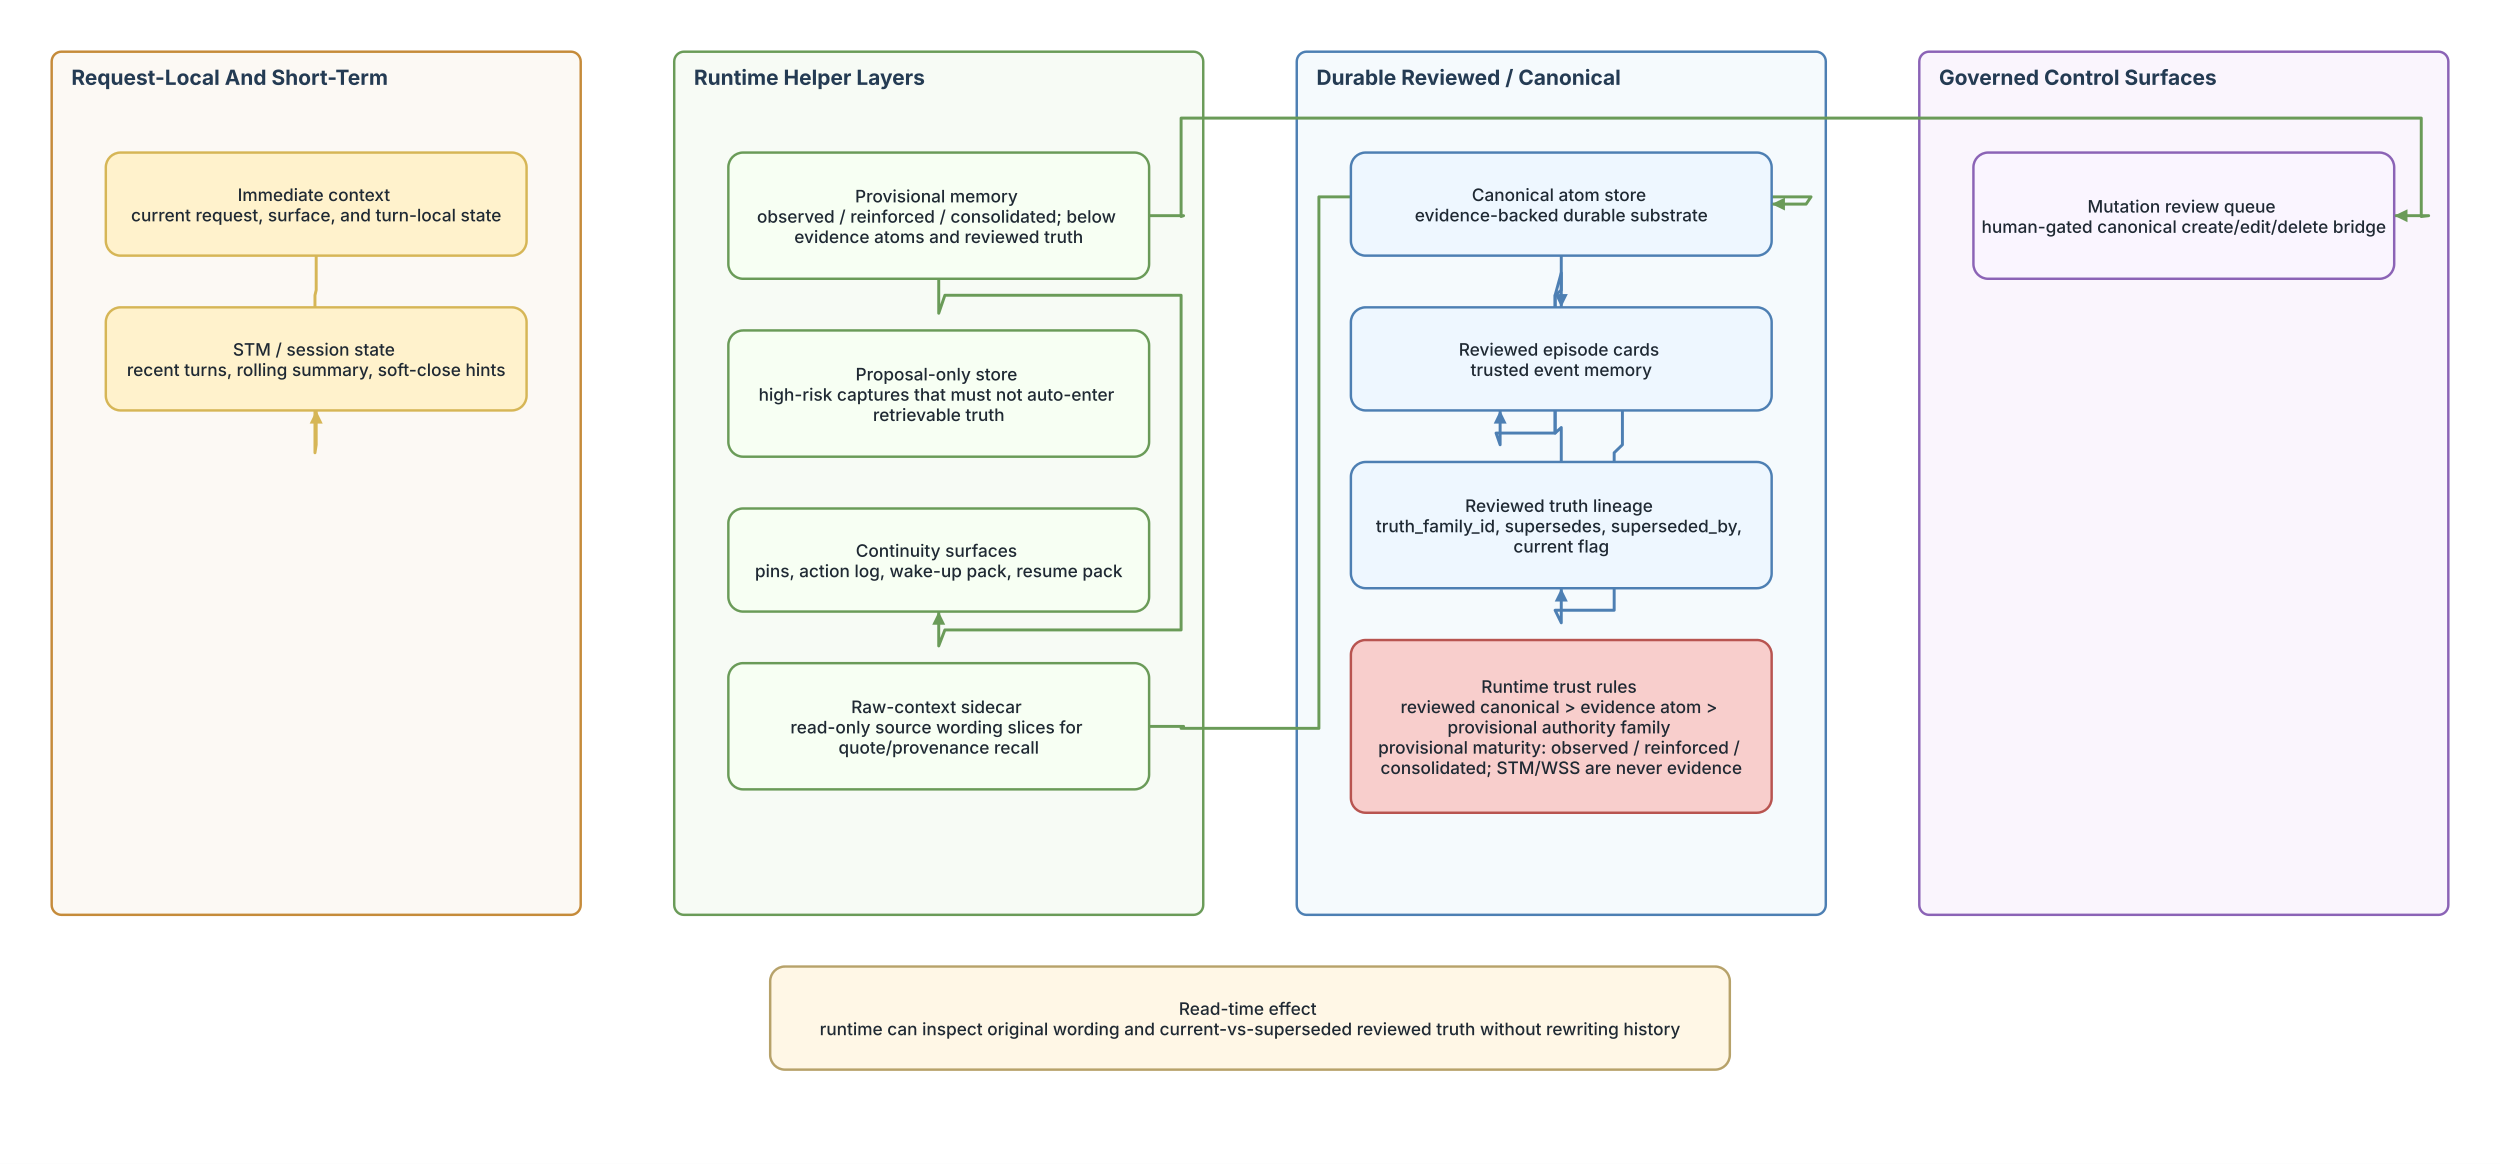
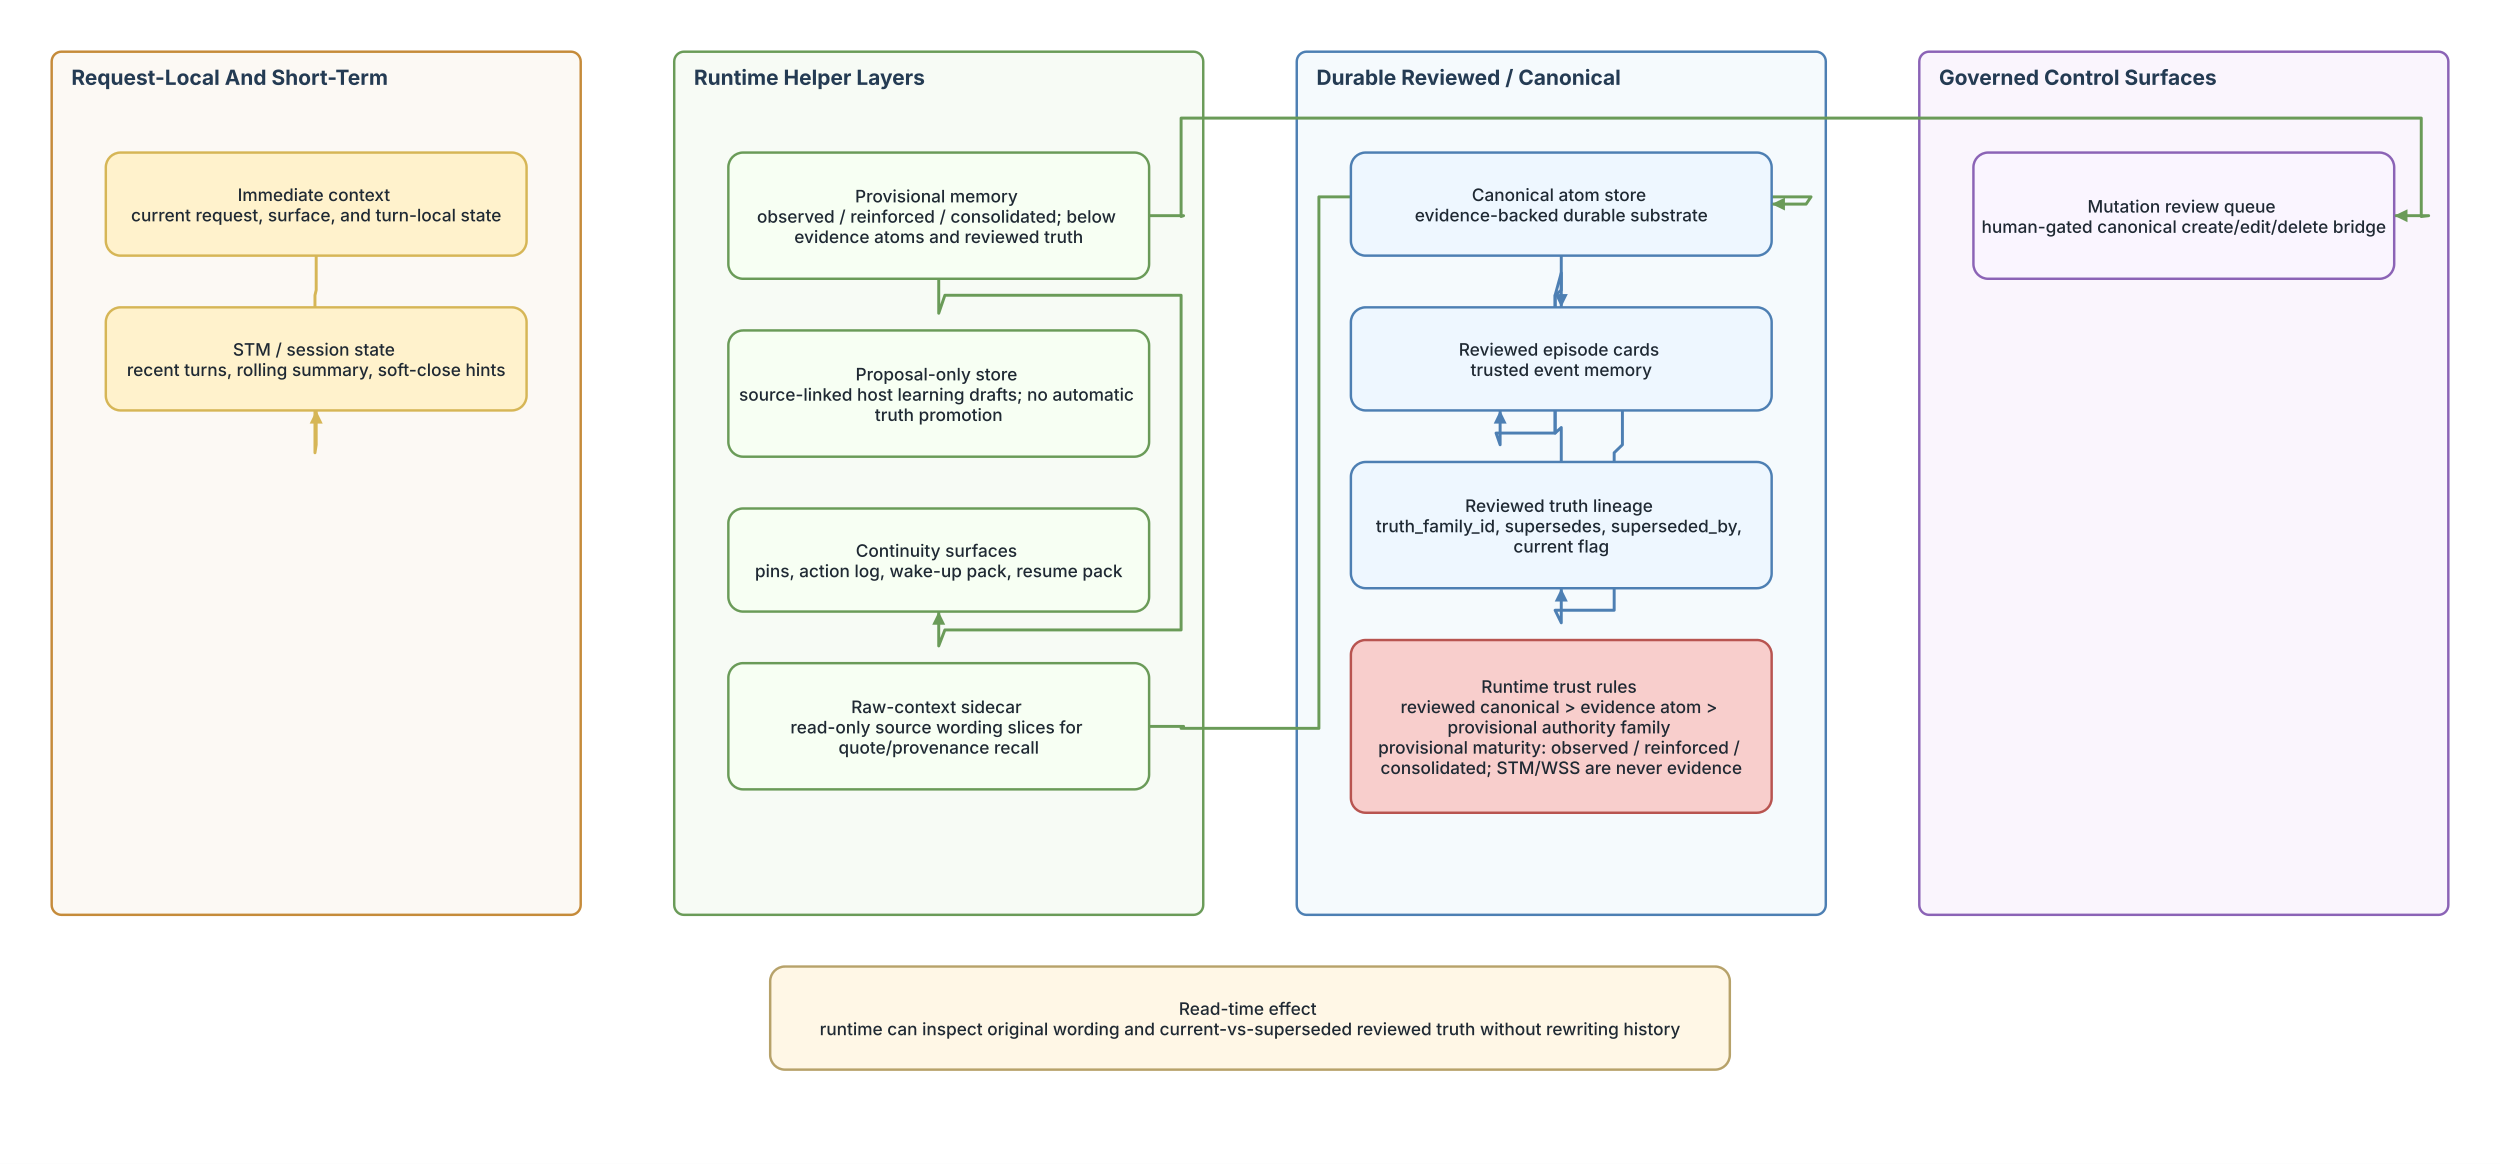
<svg xmlns="http://www.w3.org/2000/svg" width="2032" height="946" viewBox="0 0 2032 946" role="img" aria-label="Engineering Runtime Memory Layers">
  <rect width="100%" height="100%" fill="#ffffff" />
  <rect x="42.0" y="42.0" width="430.0" height="701.6" rx="8" fill="#f8f1e7" fill-opacity="0.48" stroke="#c58b3a" stroke-width="2" />
  <text x="58.0" y="69.0" font-family="Segoe UI, Inter, Arial, sans-serif" font-size="17" font-weight="700" fill="#243b53">Request-Local And Short-Term</text>
  <rect x="548.0" y="42.0" width="430.0" height="701.6" rx="8" fill="#eef6ea" fill-opacity="0.48" stroke="#6a9b58" stroke-width="2" />
  <text x="564.0" y="69.0" font-family="Segoe UI, Inter, Arial, sans-serif" font-size="17" font-weight="700" fill="#243b53">Runtime Helper Layers</text>
  <rect x="1054.0" y="42.0" width="430.0" height="701.6" rx="8" fill="#eaf3fb" fill-opacity="0.48" stroke="#4d7fb3" stroke-width="2" />
  <text x="1070.0" y="69.0" font-family="Segoe UI, Inter, Arial, sans-serif" font-size="17" font-weight="700" fill="#243b53">Durable Reviewed / Canonical</text>
  <rect x="1560.0" y="42.0" width="430.0" height="701.6" rx="8" fill="#f4eafa" fill-opacity="0.48" stroke="#8b63b6" stroke-width="2" />
  <text x="1576.0" y="69.0" font-family="Segoe UI, Inter, Arial, sans-serif" font-size="17" font-weight="700" fill="#243b53">Governed Control Surfaces</text>
  <polyline points="257.0,207.8 257.0,235.8 256.0,240.0 256.0,368.0 257.0,361.5 257.0,333.5" fill="none" stroke="#d6b656" stroke-width="2.4" stroke-linejoin="round" stroke-linecap="round" />
  <polyline points="763.0,226.6 763.0,254.6 768.0,240.0 960.0,240.0 960.0,512.0 768.0,512.0 763.0,525.0 763.0,497.0" fill="none" stroke="#6a9b58" stroke-width="2.4" stroke-linejoin="round" stroke-linecap="round" />
  <polyline points="1269.0,207.8 1269.0,235.8 1264.0,240.0 1264.0,352.0 1216.0,352.0 1219.3,361.5 1219.3,333.5" fill="none" stroke="#4d7fb3" stroke-width="2.4" stroke-linejoin="round" stroke-linecap="round" />
  <polyline points="1318.7,333.5 1318.7,361.5 1312.0,368.0 1312.0,496.0 1264.0,496.0 1269.0,506.2 1269.0,478.2" fill="none" stroke="#4d7fb3" stroke-width="2.4" stroke-linejoin="round" stroke-linecap="round" />
  <polyline points="934.0,175.3 962.0,175.3 960.0,176.0 960.0,96.0 1968.0,96.0 1968.0,176.0 1974.0,175.3 1946.0,175.3" fill="none" stroke="#6a9b58" stroke-width="2.4" stroke-linejoin="round" stroke-linecap="round" />
  <polyline points="934.0,590.4 962.0,590.4 960.0,592.0 1072.0,592.0 1072.0,160.0 1472.0,160.0 1468.0,165.9 1440.0,165.9" fill="none" stroke="#6a9b58" stroke-width="2.4" stroke-linejoin="round" stroke-linecap="round" />
  <polyline points="1269.0,375.5 1269.0,347.5 1264.0,352.0 1264.0,240.0 1269.0,221.8 1269.0,249.8" fill="none" stroke="#4d7fb3" stroke-width="2.4" stroke-linejoin="round" stroke-linecap="round" />
  <rect x="86.0" y="124.0" width="342.0" height="83.8" rx="12" fill="#fff2cc" stroke="#d6b656" stroke-width="2" />
  <text text-anchor="middle" font-family="Segoe UI, Inter, Arial, sans-serif" font-size="14" font-weight="500" fill="#1f2933" x="257.0" y="163.4">
    <tspan x="257.0" dy="0.0">Immediate context</tspan>
    <tspan x="257.0" dy="16.5">current request, surface, and turn-local state</tspan>
  </text>
  <rect x="86.0" y="249.8" width="342.0" height="83.8" rx="12" fill="#fff2cc" stroke="#d6b656" stroke-width="2" />
  <text text-anchor="middle" font-family="Segoe UI, Inter, Arial, sans-serif" font-size="14" font-weight="500" fill="#1f2933" x="257.0" y="289.1">
    <tspan x="257.0" dy="0.0">STM / session state</tspan>
    <tspan x="257.0" dy="16.5">recent turns, rolling summary, soft-close hints</tspan>
  </text>
  <rect x="592.0" y="124.0" width="342.0" height="102.6" rx="12" fill="#f7fff3" stroke="#6a9b58" stroke-width="2" />
  <text text-anchor="middle" font-family="Segoe UI, Inter, Arial, sans-serif" font-size="14" font-weight="500" fill="#1f2933" x="763.0" y="164.5">
    <tspan x="763.0" dy="0.0">Provisional memory</tspan>
    <tspan x="763.0" dy="16.5">observed / reinforced / consolidated; below</tspan>
    <tspan x="763.0" dy="16.5">evidence atoms and reviewed truth</tspan>
  </text>
  <rect x="592.0" y="268.6" width="342.0" height="102.6" rx="12" fill="#f7fff3" stroke="#6a9b58" stroke-width="2" />
  <text text-anchor="middle" font-family="Segoe UI, Inter, Arial, sans-serif" font-size="14" font-weight="500" fill="#1f2933" x="763.0" y="309.2">
    <tspan x="763.0" dy="0.0">Proposal-only store</tspan>
-     <tspan x="763.0" dy="16.5">high-risk captures that must not auto-enter</tspan>
-     <tspan x="763.0" dy="16.5">retrievable truth</tspan>
+     <tspan x="763.0" dy="16.5">source-linked host learning drafts; no automatic</tspan>
+     <tspan x="763.0" dy="16.5">truth promotion</tspan>
  </text>
  <rect x="592.0" y="413.3" width="342.0" height="83.8" rx="12" fill="#f7fff3" stroke="#6a9b58" stroke-width="2" />
  <text text-anchor="middle" font-family="Segoe UI, Inter, Arial, sans-serif" font-size="14" font-weight="500" fill="#1f2933" x="763.0" y="452.6">
    <tspan x="763.0" dy="0.0">Continuity surfaces</tspan>
    <tspan x="763.0" dy="16.5">pins, action log, wake-up pack, resume pack</tspan>
  </text>
  <rect x="592.0" y="539.0" width="342.0" height="102.6" rx="12" fill="#f7fff3" stroke="#6a9b58" stroke-width="2" />
  <text text-anchor="middle" font-family="Segoe UI, Inter, Arial, sans-serif" font-size="14" font-weight="500" fill="#1f2933" x="763.0" y="579.6">
    <tspan x="763.0" dy="0.0">Raw-context sidecar</tspan>
    <tspan x="763.0" dy="16.5">read-only source wording slices for</tspan>
    <tspan x="763.0" dy="16.5">quote/provenance recall</tspan>
  </text>
  <rect x="1098.0" y="124.0" width="342.0" height="83.8" rx="12" fill="#eef7ff" stroke="#4d7fb3" stroke-width="2" />
  <text text-anchor="middle" font-family="Segoe UI, Inter, Arial, sans-serif" font-size="14" font-weight="500" fill="#1f2933" x="1269.0" y="163.4">
    <tspan x="1269.0" dy="0.0">Canonical atom store</tspan>
    <tspan x="1269.0" dy="16.5">evidence-backed durable substrate</tspan>
  </text>
  <rect x="1098.0" y="249.8" width="342.0" height="83.8" rx="12" fill="#eef7ff" stroke="#4d7fb3" stroke-width="2" />
  <text text-anchor="middle" font-family="Segoe UI, Inter, Arial, sans-serif" font-size="14" font-weight="500" fill="#1f2933" x="1269.0" y="289.1">
    <tspan x="1269.0" dy="0.0">Reviewed episode cards</tspan>
    <tspan x="1269.0" dy="16.5">trusted event memory</tspan>
  </text>
  <rect x="1098.0" y="375.5" width="342.0" height="102.6" rx="12" fill="#eef7ff" stroke="#4d7fb3" stroke-width="2" />
  <text text-anchor="middle" font-family="Segoe UI, Inter, Arial, sans-serif" font-size="14" font-weight="500" fill="#1f2933" x="1269.0" y="416.1">
    <tspan x="1269.0" dy="0.0">Reviewed truth lineage</tspan>
    <tspan x="1269.0" dy="16.5">truth_family_id, supersedes, superseded_by,</tspan>
    <tspan x="1269.0" dy="16.5">current flag</tspan>
  </text>
  <rect x="1098.0" y="520.2" width="342.0" height="140.4" rx="12" fill="#f8cecc" stroke="#b85450" stroke-width="2" />
  <text text-anchor="middle" font-family="Segoe UI, Inter, Arial, sans-serif" font-size="14" font-weight="500" fill="#1f2933" x="1269.0" y="563.1">
    <tspan x="1269.0" dy="0.0">Runtime trust rules</tspan>
    <tspan x="1269.0" dy="16.5">reviewed canonical &gt; evidence atom &gt;</tspan>
    <tspan x="1269.0" dy="16.5">provisional authority family</tspan>
    <tspan x="1269.0" dy="16.5">provisional maturity: observed / reinforced /</tspan>
    <tspan x="1269.0" dy="16.5">consolidated; STM/WSS are never evidence</tspan>
  </text>
  <rect x="1604.0" y="124.0" width="342.0" height="102.6" rx="12" fill="#faf5ff" stroke="#8b63b6" stroke-width="2" />
  <text text-anchor="middle" font-family="Segoe UI, Inter, Arial, sans-serif" font-size="14" font-weight="500" fill="#1f2933" x="1775.0" y="172.8">
    <tspan x="1775.0" dy="0.0">Mutation review queue</tspan>
    <tspan x="1775.0" dy="16.5">human-gated canonical create/edit/delete bridge</tspan>
  </text>
  <rect x="626.0" y="785.6" width="780.0" height="83.8" rx="12" fill="#fff7e6" stroke="#b7a26a" stroke-width="2" />
  <text text-anchor="middle" font-family="Segoe UI, Inter, Arial, sans-serif" font-size="14" font-weight="500" fill="#1f2933" x="1016.0" y="824.9">
    <tspan x="1016.0" dy="0.0">Read-time effect</tspan>
    <tspan x="1016.0" dy="16.5">runtime can inspect original wording and current-vs-superseded reviewed truth without rewriting history</tspan>
  </text>
  <polygon points="257.0,333.5 262.3,344.3 251.7,344.3" fill="#d6b656" />
  <polygon points="763.0,497.0 768.3,507.8 757.7,507.8" fill="#6a9b58" />
  <polygon points="1219.3,333.5 1224.6,344.3 1214.1,344.3" fill="#4d7fb3" />
  <polygon points="1269.0,478.2 1274.3,488.9 1263.7,488.9" fill="#4d7fb3" />
  <polygon points="1946.0,175.3 1956.8,170.1 1956.8,180.6" fill="#6a9b58" />
  <polygon points="1440.0,165.9 1450.8,160.6 1450.8,171.1" fill="#6a9b58" />
  <polygon points="1269.0,249.8 1263.7,239.0 1274.3,239.0" fill="#4d7fb3" />
</svg>
